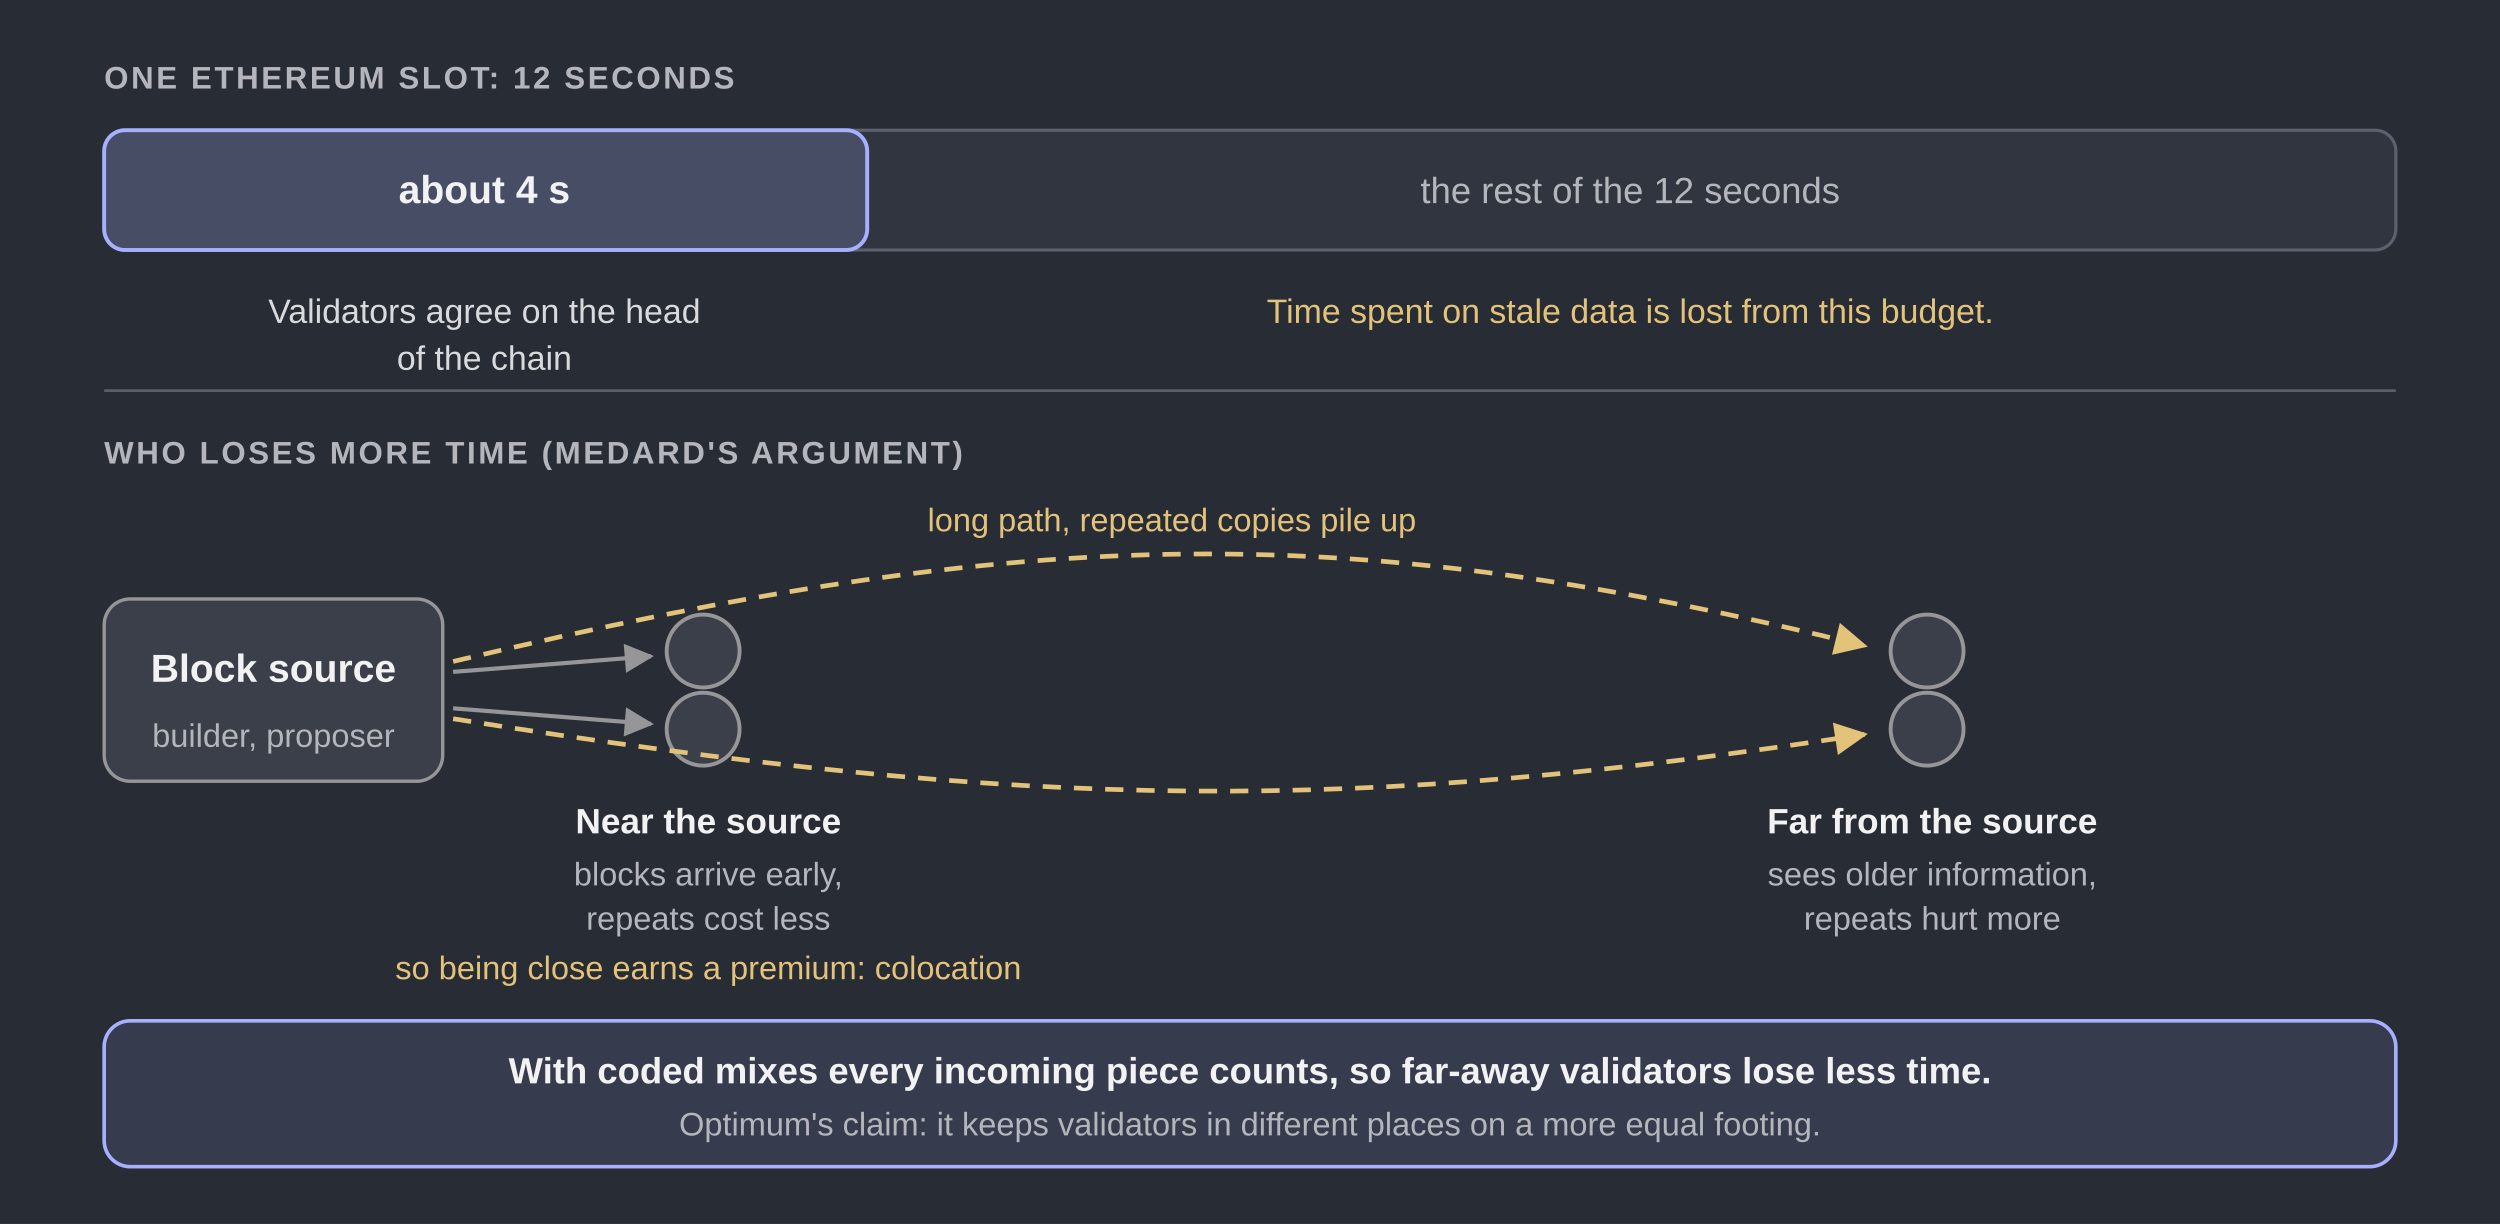
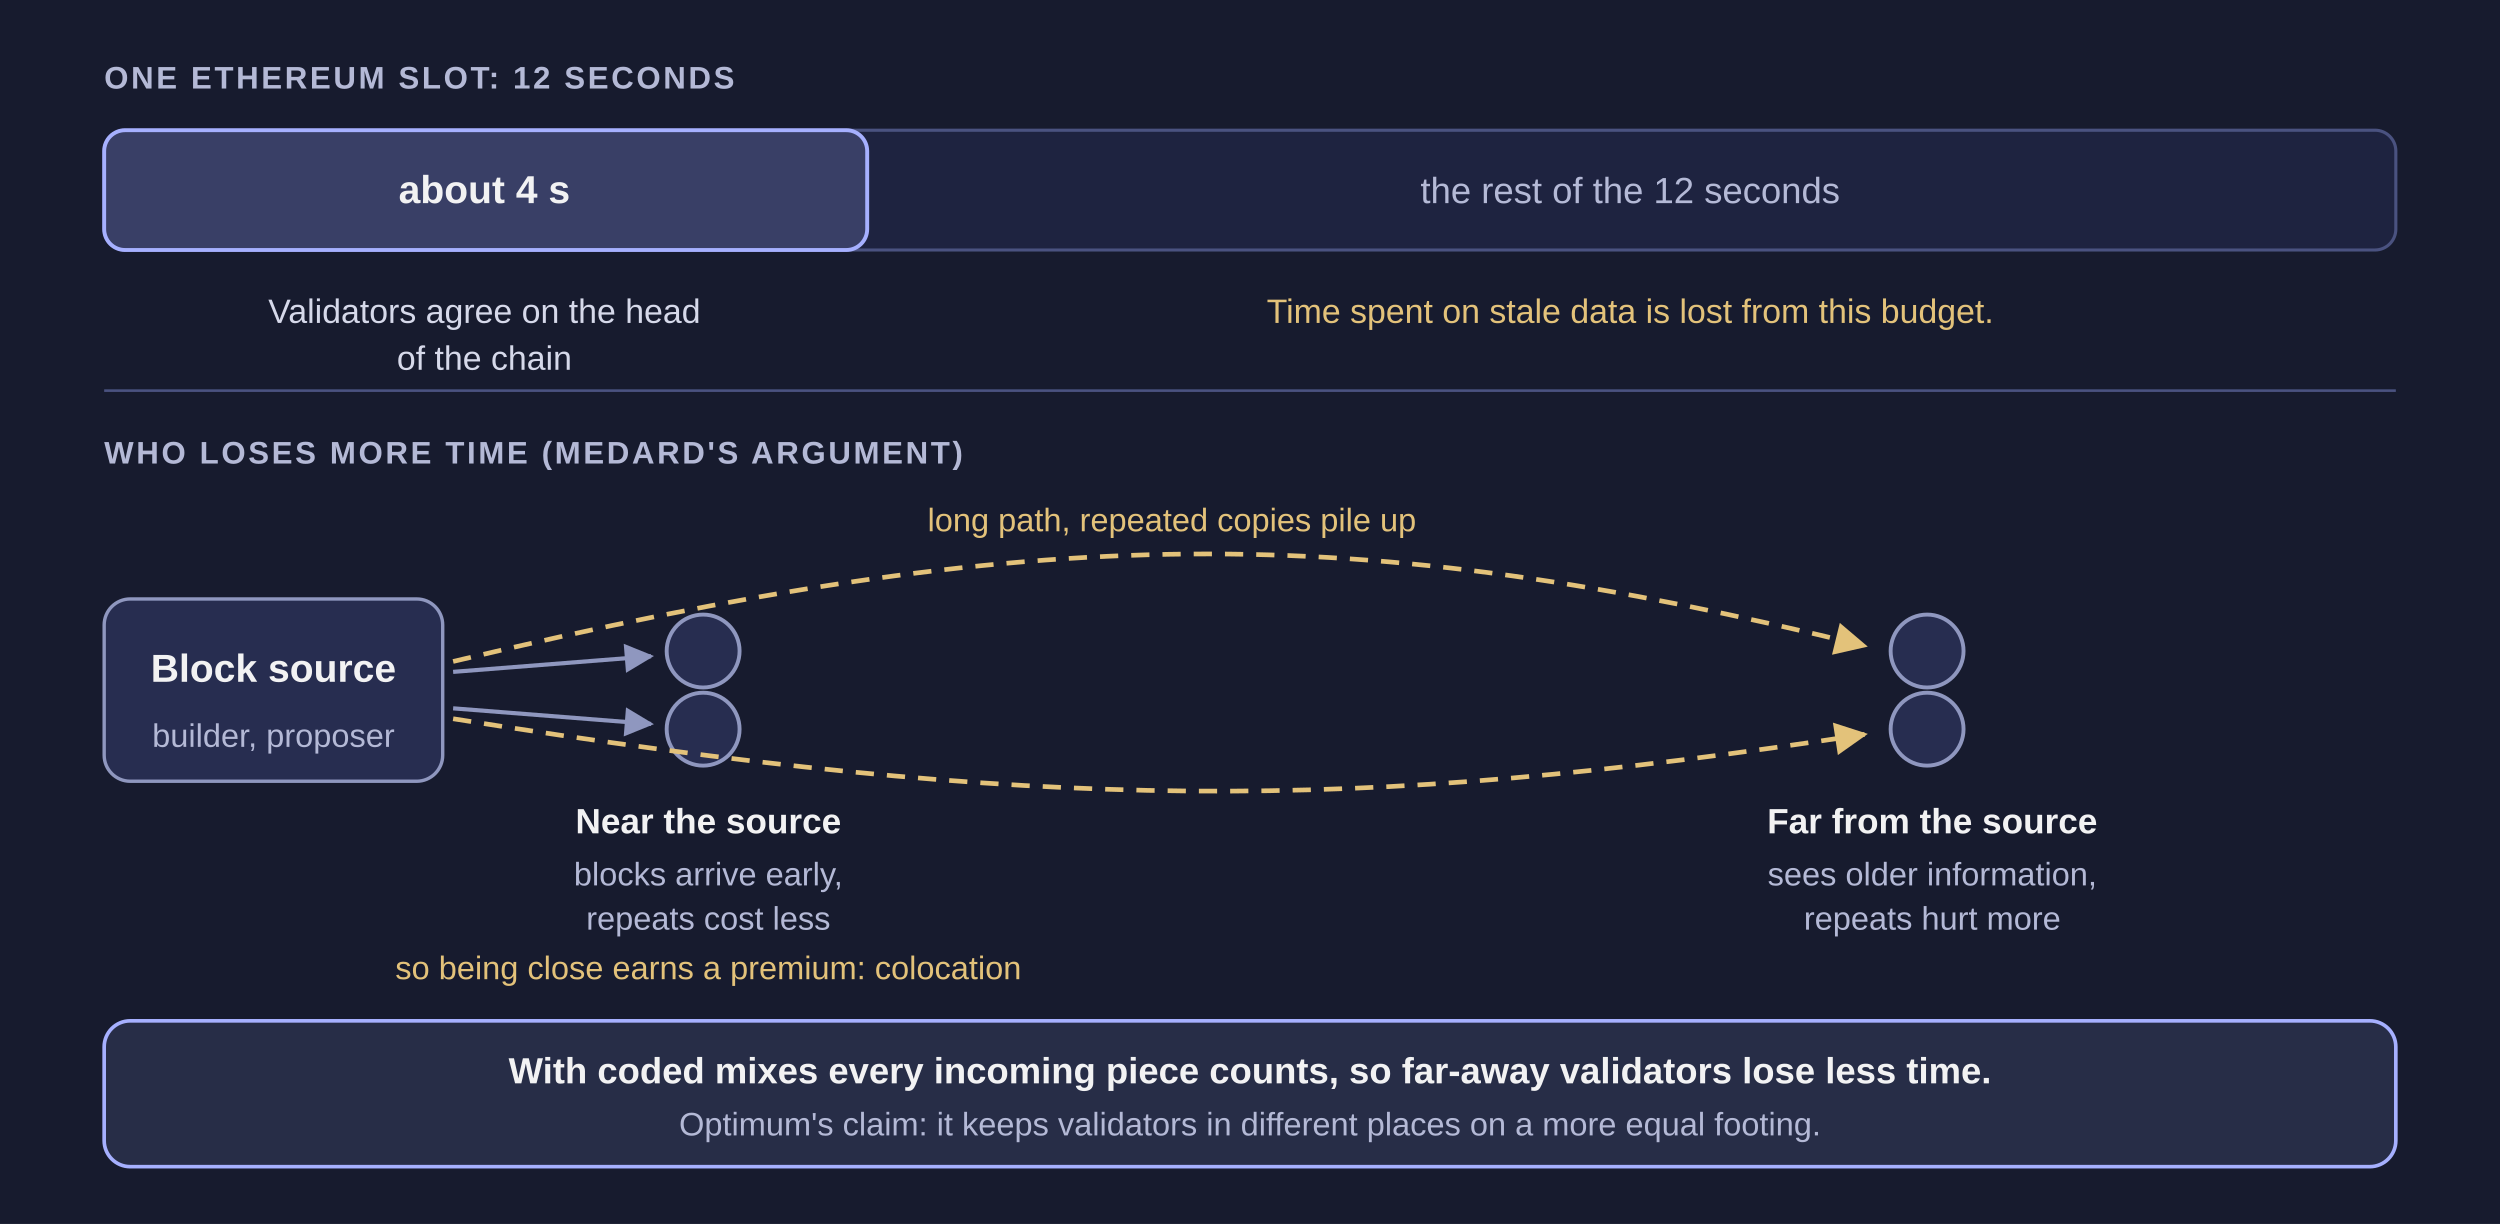
<svg xmlns="http://www.w3.org/2000/svg" viewBox="0 0 960 470" font-family="Helvetica Neue, Arial, sans-serif">
  <defs>
    <marker id="a" viewBox="0 0 10 10" refX="9" refY="5" markerWidth="7" markerHeight="7" orient="auto-start-reverse">
-       <path d="M0 0L10 5L0 10z" fill="#969698" />
+       <path d="M0 0L10 5L0 10z" fill="#8F97BF" />
    </marker>
    <marker id="aw" viewBox="0 0 10 10" refX="9" refY="5" markerWidth="7" markerHeight="7" orient="auto-start-reverse">
      <path d="M0 0L10 5L0 10z" fill="#E3C27A" />
    </marker>
    <marker id="al" viewBox="0 0 10 10" refX="9" refY="5" markerWidth="7" markerHeight="7" orient="auto-start-reverse">
      <path d="M0 0L10 5L0 10z" fill="#A6B0FF" />
    </marker>
    <marker id="ab" viewBox="0 0 10 10" refX="9" refY="5" markerWidth="7" markerHeight="7" orient="auto-start-reverse">
      <path d="M0 0L10 5L0 10z" fill="#93C3EA" />
    </marker>
  </defs>
-   <rect width="960" height="470" fill="#282C35" />
-   <text x="40" y="34" fill="#B4B6BC" font-size="12" font-weight="600" text-anchor="start" letter-spacing="1">ONE ETHEREUM SLOT: 12 SECONDS</text>
-   <rect x="40" y="50" width="880" height="46" rx="8" fill="#30353F" stroke="#5B616D" stroke-width="1.2" />
+   <rect width="960" height="470" fill="#171B2E" />
+   <text x="40" y="34" fill="#B4B9D6" font-size="12" font-weight="600" text-anchor="start" letter-spacing="1">ONE ETHEREUM SLOT: 12 SECONDS</text>
+   <rect x="40" y="50" width="880" height="46" rx="8" fill="#1E2340" stroke="#4A5280" stroke-width="1.2" />
  <rect x="40" y="50" width="293" height="46" rx="8" fill="rgba(166,176,255,0.20)" stroke="#A6B0FF" stroke-width="1.5" />
  <text x="186" y="78" fill="#F2F2F3" font-size="15" font-weight="600" text-anchor="middle">about 4 s</text>
-   <text x="626" y="78" fill="#B4B6BC" font-size="14" font-weight="400" text-anchor="middle">the rest of the 12 seconds</text>
-   <text x="186" y="124" fill="#D9DADC" font-size="13" font-weight="400" text-anchor="middle">Validators agree on the head</text>
-   <text x="186" y="142" fill="#D9DADC" font-size="13" font-weight="400" text-anchor="middle">of the chain</text>
+   <text x="626" y="78" fill="#B4B9D6" font-size="14" font-weight="400" text-anchor="middle">the rest of the 12 seconds</text>
+   <text x="186" y="124" fill="#D6D9EA" font-size="13" font-weight="400" text-anchor="middle">Validators agree on the head</text>
+   <text x="186" y="142" fill="#D6D9EA" font-size="13" font-weight="400" text-anchor="middle">of the chain</text>
  <text x="626" y="124" fill="#E3C27A" font-size="13" font-weight="400" text-anchor="middle">Time spent on stale data is lost from this budget.</text>
-   <line x1="40" y1="150" x2="920" y2="150" stroke="#5B616D" stroke-width="1" />
-   <text x="40" y="178" fill="#B4B6BC" font-size="12" font-weight="600" text-anchor="start" letter-spacing="1">WHO LOSES MORE TIME (MEDARD'S ARGUMENT)</text>
-   <rect x="40" y="230" width="130" height="70" rx="10" fill="#3A3F4A" stroke="#969698" stroke-width="1.3" />
+   <line x1="40" y1="150" x2="920" y2="150" stroke="#4A5280" stroke-width="1" />
+   <text x="40" y="178" fill="#B4B9D6" font-size="12" font-weight="600" text-anchor="start" letter-spacing="1">WHO LOSES MORE TIME (MEDARD'S ARGUMENT)</text>
+   <rect x="40" y="230" width="130" height="70" rx="10" fill="#272D50" stroke="#8F97BF" stroke-width="1.3" />
  <text x="105.0" y="261.8" fill="#F2F2F3" font-size="15" font-weight="600" text-anchor="middle">Block source</text>
-   <text x="105.0" y="286.8" fill="#B4B6BC" font-size="12.5" font-weight="400" text-anchor="middle">builder, proposer</text>
-   <circle cx="270" cy="250" r="14" fill="#3A3F4A" stroke="#969698" stroke-width="1.5" />
-   <circle cx="270" cy="280" r="14" fill="#3A3F4A" stroke="#969698" stroke-width="1.5" />
-   <line x1="174" y1="258" x2="250" y2="252" stroke="#969698" stroke-width="1.6" marker-end="url(#a)" />
-   <line x1="174" y1="272" x2="250" y2="278" stroke="#969698" stroke-width="1.6" marker-end="url(#a)" />
+   <text x="105.0" y="286.8" fill="#B4B9D6" font-size="12.5" font-weight="400" text-anchor="middle">builder, proposer</text>
+   <circle cx="270" cy="250" r="14" fill="#272D50" stroke="#8F97BF" stroke-width="1.5" />
+   <circle cx="270" cy="280" r="14" fill="#272D50" stroke="#8F97BF" stroke-width="1.5" />
+   <line x1="174" y1="258" x2="250" y2="252" stroke="#8F97BF" stroke-width="1.6" marker-end="url(#a)" />
+   <line x1="174" y1="272" x2="250" y2="278" stroke="#8F97BF" stroke-width="1.6" marker-end="url(#a)" />
  <text x="272" y="320" fill="#F2F2F3" font-size="13.5" font-weight="600" text-anchor="middle">Near the source</text>
-   <text x="272" y="340" fill="#B4B6BC" font-size="12.5" font-weight="400" text-anchor="middle">blocks arrive early,</text>
-   <text x="272" y="357" fill="#B4B6BC" font-size="12.5" font-weight="400" text-anchor="middle">repeats cost less</text>
-   <circle cx="740" cy="250" r="14" fill="#3A3F4A" stroke="#969698" stroke-width="1.5" />
-   <circle cx="740" cy="280" r="14" fill="#3A3F4A" stroke="#969698" stroke-width="1.5" />
+   <text x="272" y="340" fill="#B4B9D6" font-size="12.5" font-weight="400" text-anchor="middle">blocks arrive early,</text>
+   <text x="272" y="357" fill="#B4B9D6" font-size="12.5" font-weight="400" text-anchor="middle">repeats cost less</text>
+   <circle cx="740" cy="250" r="14" fill="#272D50" stroke="#8F97BF" stroke-width="1.5" />
+   <circle cx="740" cy="280" r="14" fill="#272D50" stroke="#8F97BF" stroke-width="1.5" />
  <path d="M174 254 C 400 200, 520 200, 716 248" stroke="#E3C27A" stroke-width="1.8" fill="none" stroke-dasharray="7 5" marker-end="url(#aw)" />
  <path d="M174 276 C 400 312, 520 312, 716 282" stroke="#E3C27A" stroke-width="1.8" fill="none" stroke-dasharray="7 5" marker-end="url(#aw)" />
  <text x="450" y="204" fill="#E3C27A" font-size="12.5" font-weight="400" text-anchor="middle">long path, repeated copies pile up</text>
  <text x="742" y="320" fill="#F2F2F3" font-size="13.5" font-weight="600" text-anchor="middle">Far from the source</text>
-   <text x="742" y="340" fill="#B4B6BC" font-size="12.5" font-weight="400" text-anchor="middle">sees older information,</text>
-   <text x="742" y="357" fill="#B4B6BC" font-size="12.5" font-weight="400" text-anchor="middle">repeats hurt more</text>
+   <text x="742" y="340" fill="#B4B9D6" font-size="12.5" font-weight="400" text-anchor="middle">sees older information,</text>
+   <text x="742" y="357" fill="#B4B9D6" font-size="12.5" font-weight="400" text-anchor="middle">repeats hurt more</text>
  <text x="272" y="376" fill="#E3C27A" font-size="12.5" font-weight="400" text-anchor="middle">so being close earns a premium: colocation</text>
  <rect x="40" y="392" width="880" height="56" rx="10" fill="rgba(166,176,255,0.12)" stroke="#A6B0FF" stroke-width="1.4" />
  <text x="480" y="416" fill="#F2F2F3" font-size="14" font-weight="600" text-anchor="middle">With coded mixes every incoming piece counts, so far-away validators lose less time.</text>
-   <text x="480" y="436" fill="#B4B6BC" font-size="12.5" font-weight="400" text-anchor="middle">Optimum's claim: it keeps validators in different places on a more equal footing.</text>
+   <text x="480" y="436" fill="#B4B9D6" font-size="12.5" font-weight="400" text-anchor="middle">Optimum's claim: it keeps validators in different places on a more equal footing.</text>
</svg>
